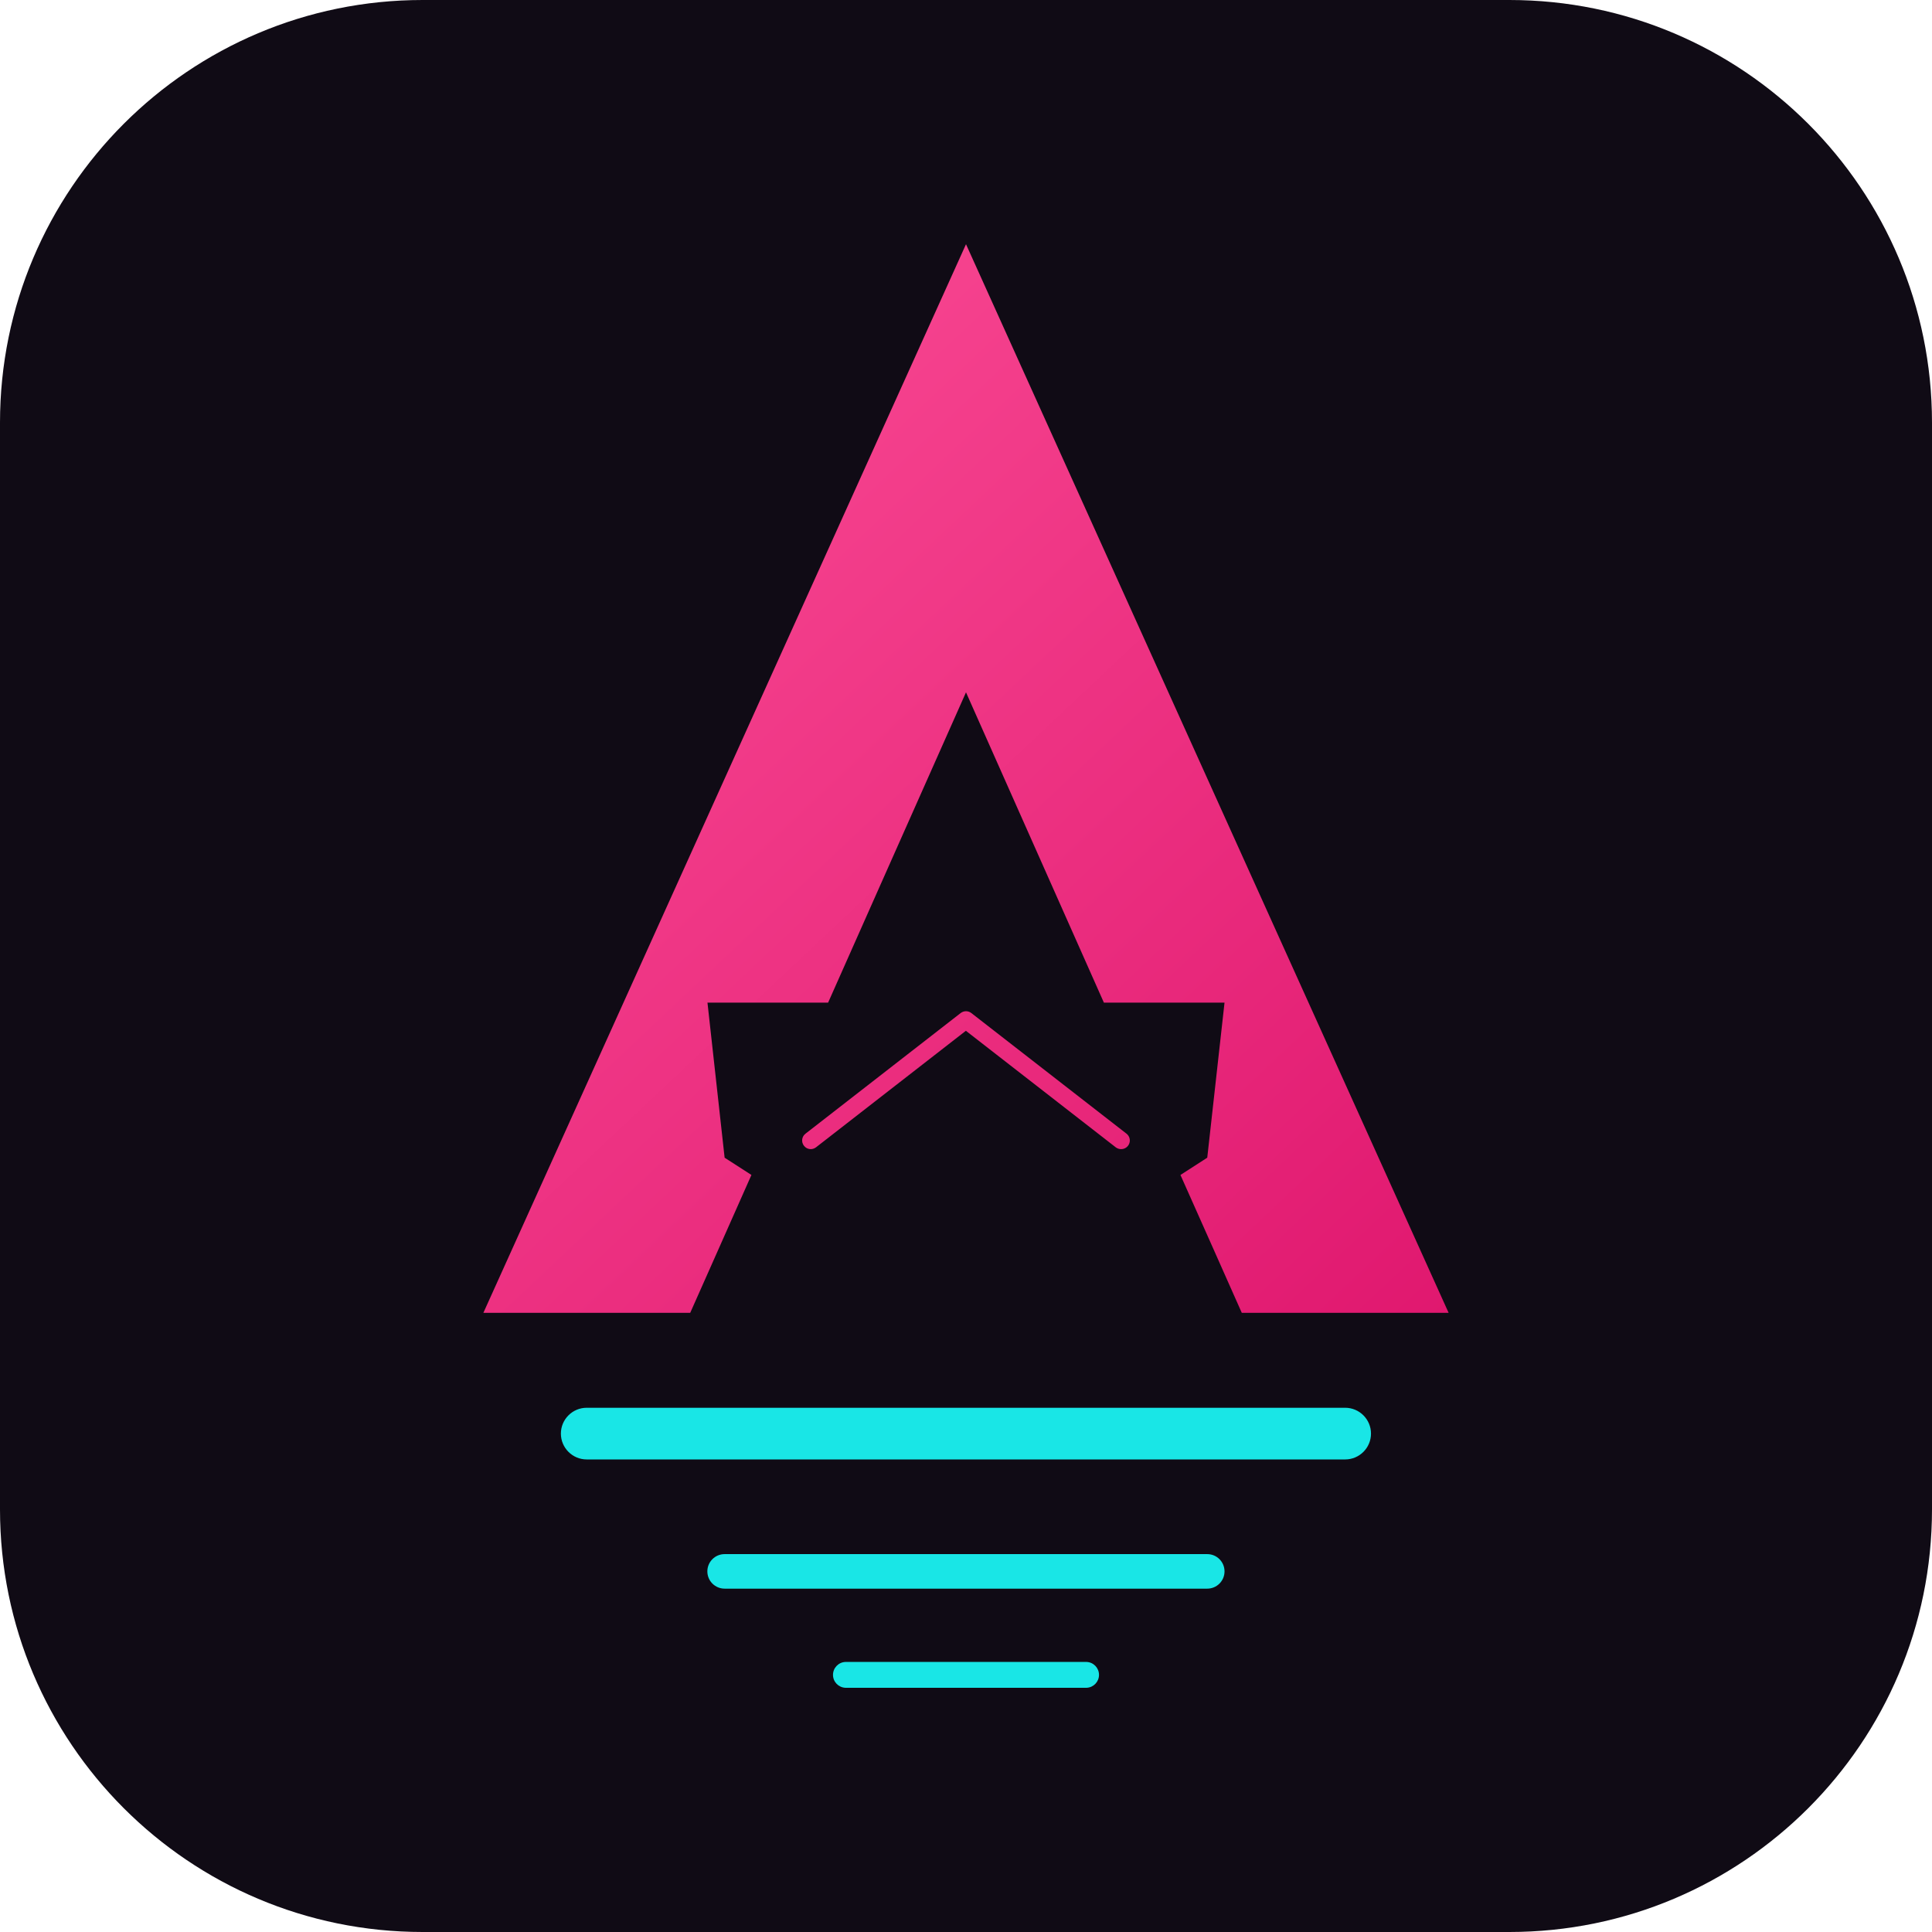
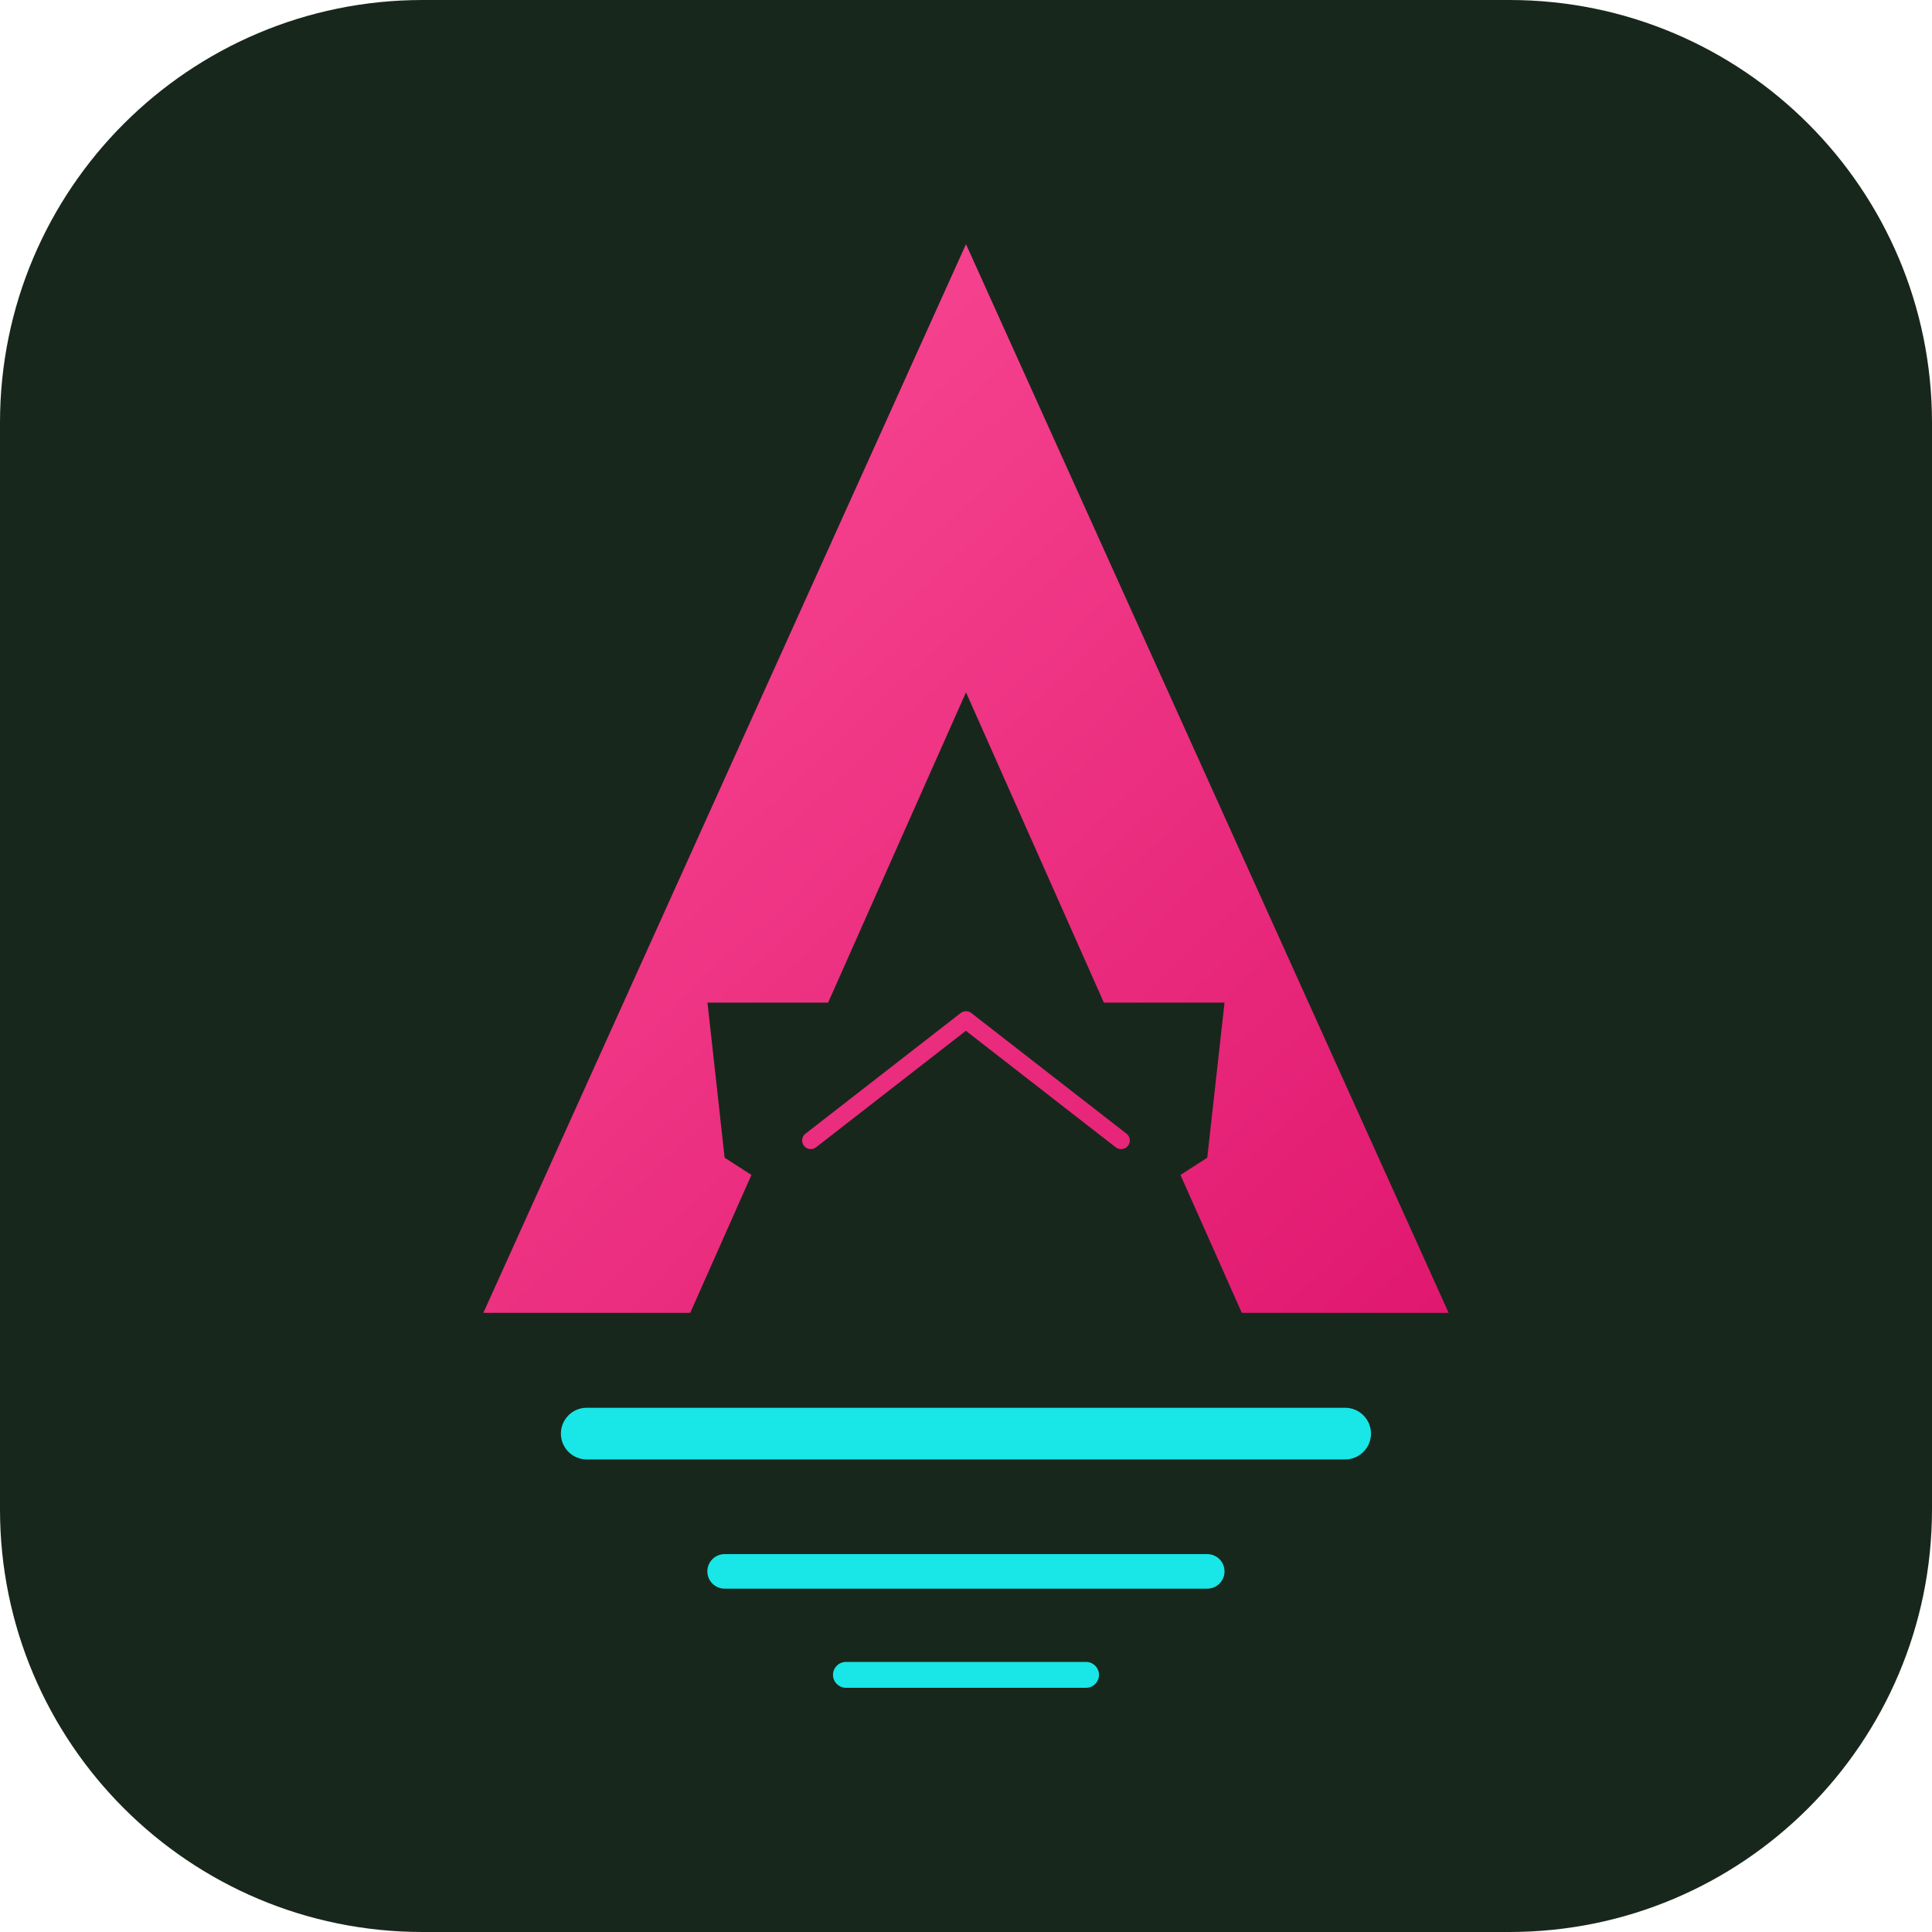
- <svg xmlns="http://www.w3.org/2000/svg" width="128" height="128" viewBox="0 0 128 128" fill="none" role="img" aria-label="Armada">
+ <svg xmlns="http://www.w3.org/2000/svg" width="128" height="128" viewBox="0 0 128 128" fill="none" role="img" aria-label="Wizardry">
  <defs>
    <linearGradient id="armada-sail" x1="24" y1="8" x2="104" y2="93" gradientUnits="userSpaceOnUse">
      <stop offset="0" stop-color="#fb4d96" />
      <stop offset="1" stop-color="#e0186f" />
    </linearGradient>
  </defs>
-   <rect width="128" height="128" rx="28" fill="#100b15" />
+   <rect width="128" height="128" rx="28" fill="#18271c" />
  <g transform="translate(12.8 12.8) scale(0.8)">
    <g fill="#19e6e6">
      <path d="M95.4 104.865H32.59c-1.18 0-2.14-.96-2.14-2.14s.96-2.14 2.14-2.14H95.4c1.18 0 2.14.96 2.14 2.14s-.96 2.14-2.14 2.14z" />
      <path d="M83.98 115.565H44.01a1.43 1.43 0 1 1 0-2.86h39.97a1.43 1.43 0 1 1 0 2.86z" />
      <path d="M73.99 123.775H54.01a1.071 1.071 0 0 1 0-2.14h19.98a1.071 1.071 0 0 1 0 2.14z" />
    </g>
    <path d="M64 4.225l-39.97 88.5h17.13l2.31-5.2 2.76-6.22-2.22-1.43-1.42-12.84h9.99l4.89-11.01L64 41.335l11.42 25.7h9.99l-1.43 12.84-2.22 1.43 2.77 6.22 2.31 5.2h17.13z" fill="url(#armada-sail)" />
    <path d="M76.84 79.165c-.15 0-.31-.05-.44-.15l-12.41-9.65-12.41 9.65c-.31.24-.76.19-1-.13a.706.706 0 0 1 .13-1l12.85-9.99c.26-.2.62-.2.88 0l12.85 9.99a.715.715 0 0 1-.43 1.28z" fill="url(#armada-sail)" />
  </g>
</svg>
